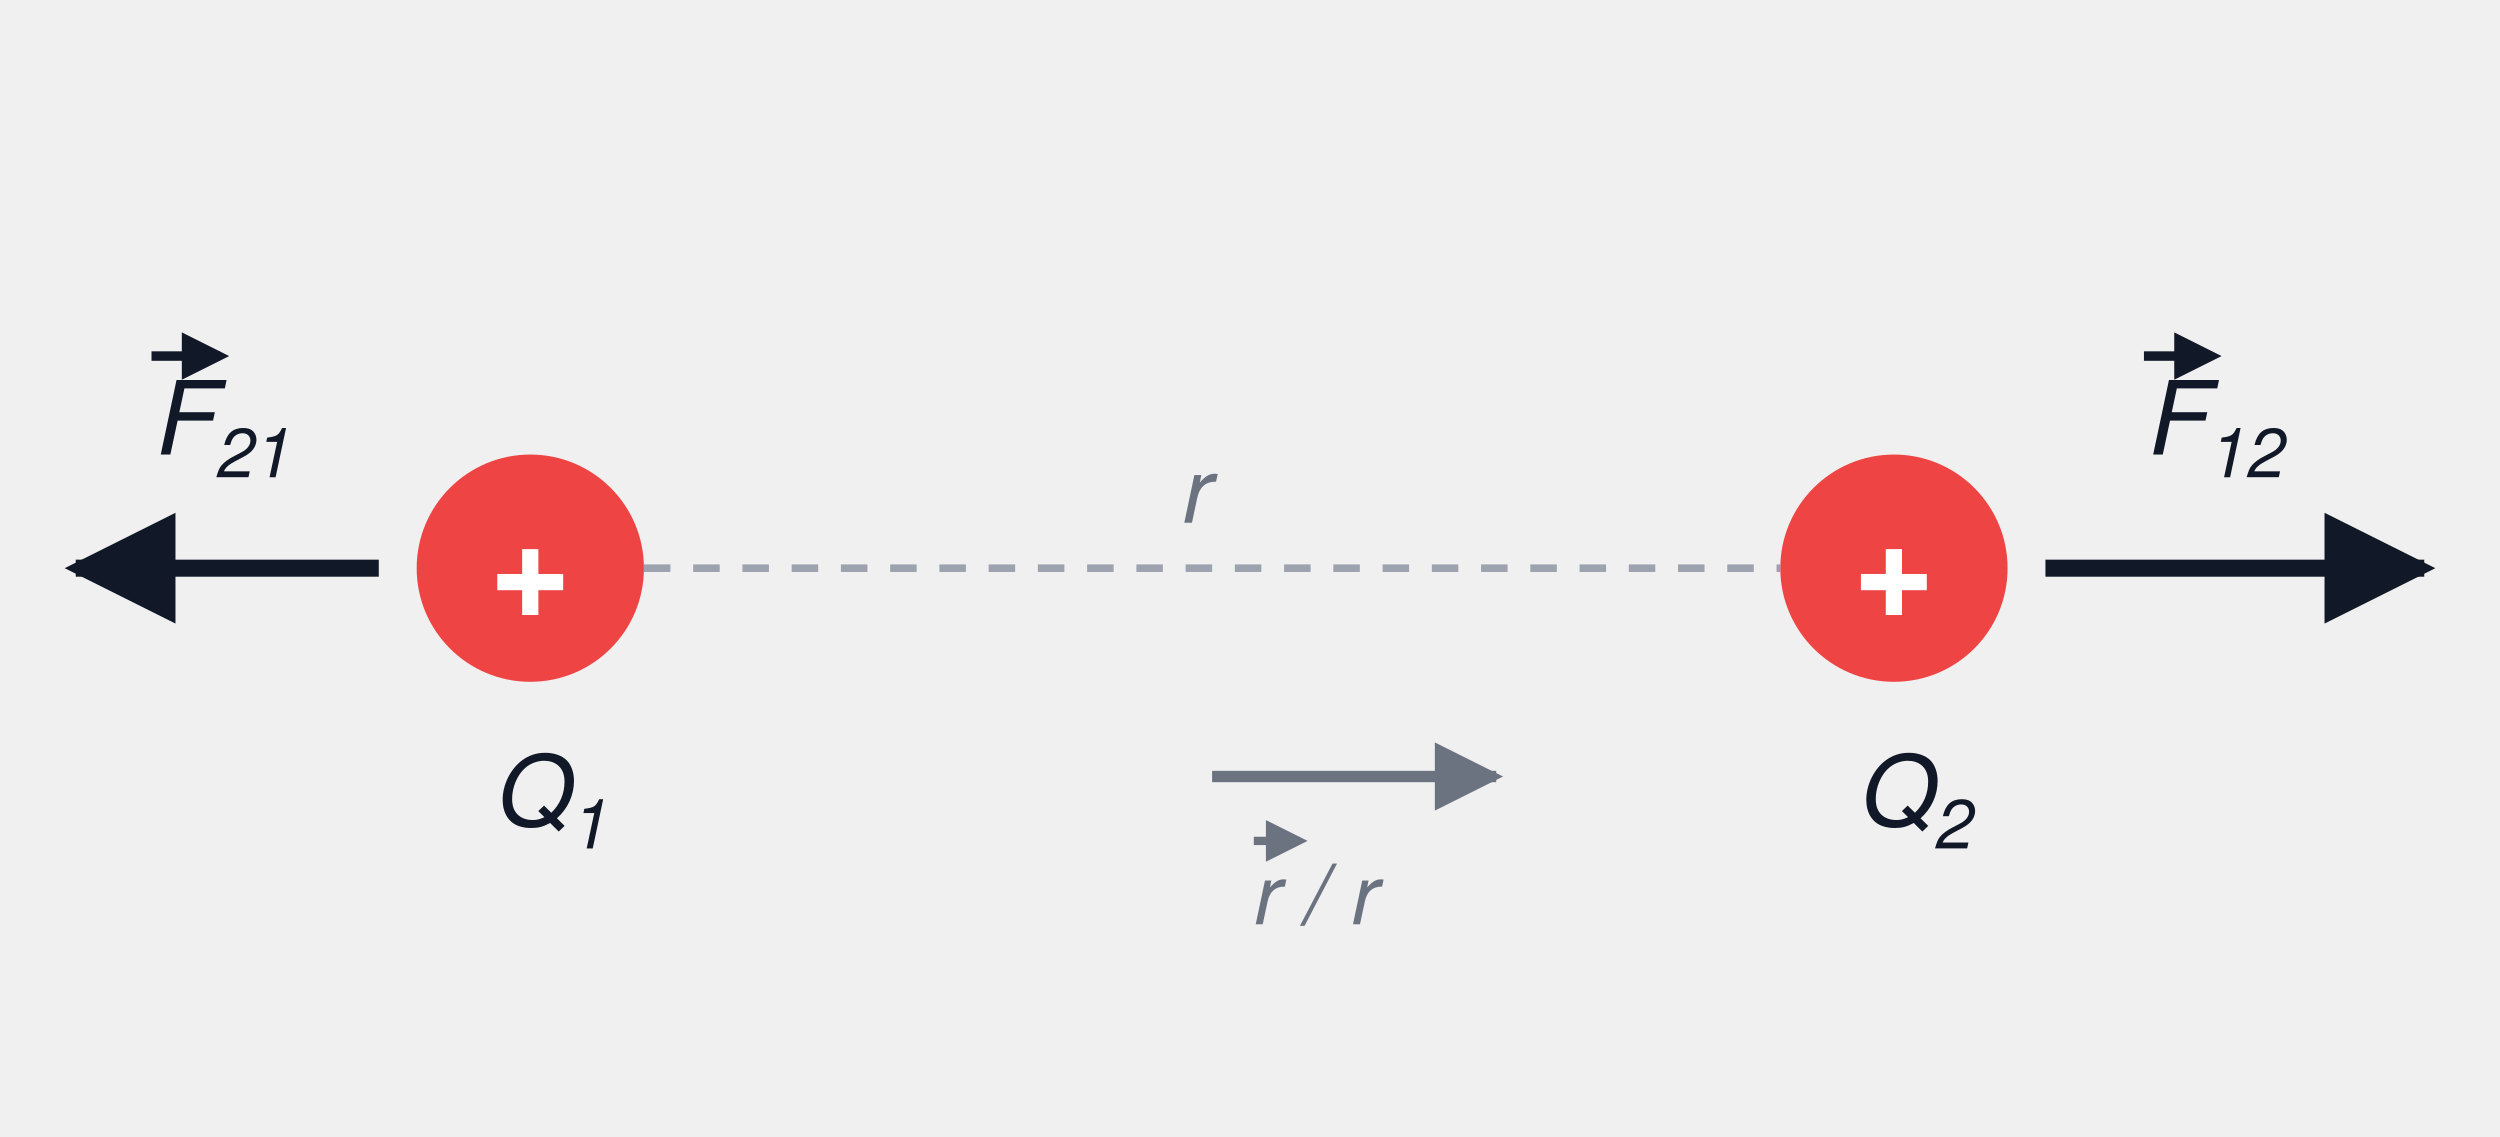
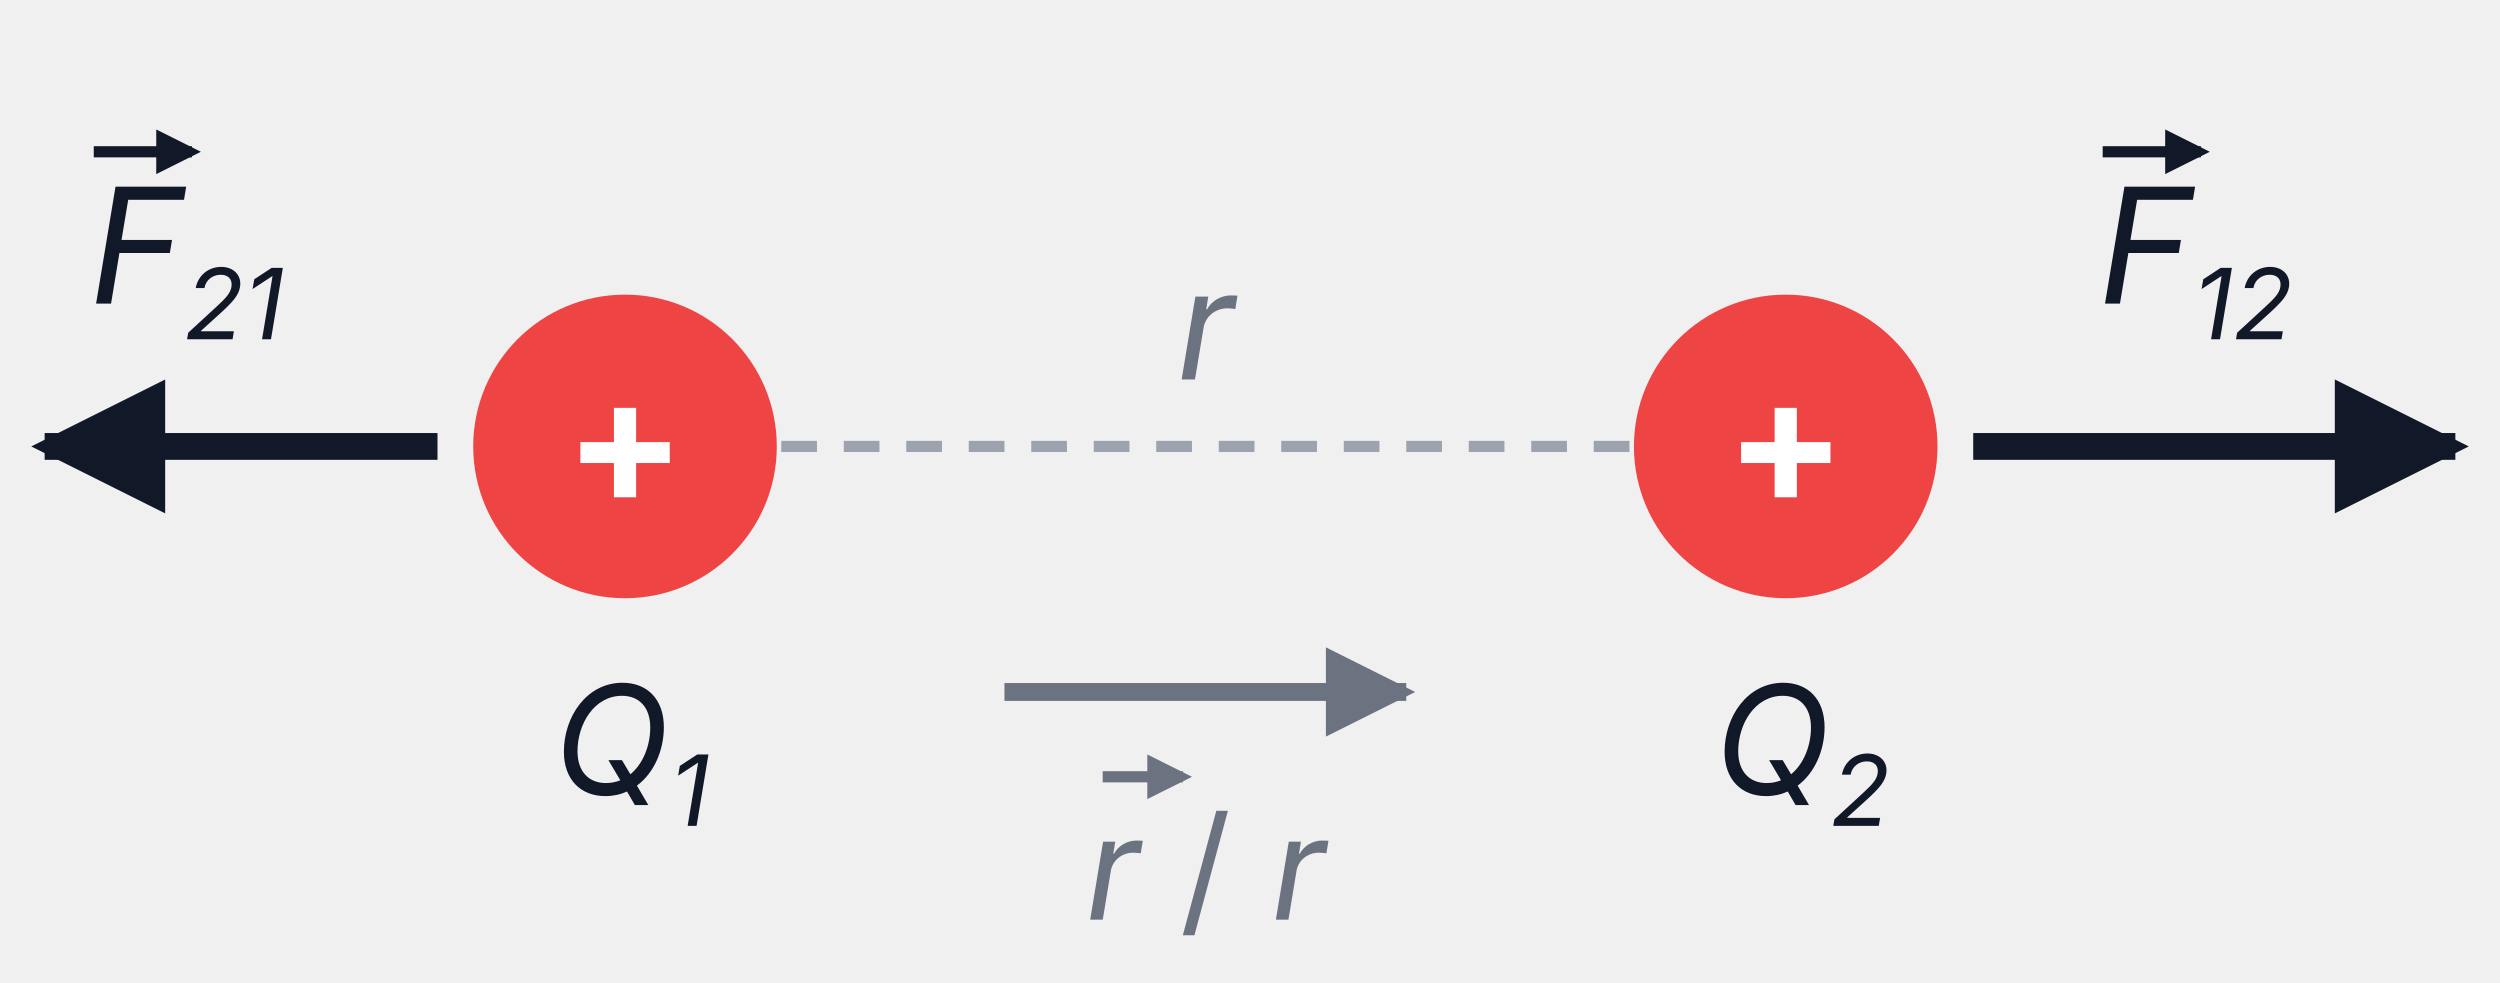
- <svg xmlns="http://www.w3.org/2000/svg" viewBox="0 0 660 300" font-family="Helvetica, Arial, sans-serif">
+ <svg xmlns="http://www.w3.org/2000/svg" viewBox="-20 60 560 220" font-family="Inter, 'DejaVu Sans', Helvetica, Arial, sans-serif">
  <defs>
-     <marker id="arrF2" viewBox="0 0 10 10" refX="9" refY="5" markerWidth="6.5" markerHeight="6.5" orient="auto-start-reverse">
+     <marker id="arrF" viewBox="0 0 10 10" refX="9" refY="5" markerWidth="5" markerHeight="5" orient="auto">
      <path d="M0,0 L10,5 L0,10 z" fill="#111827" />
    </marker>
-     <marker id="arrR" viewBox="0 0 10 10" refX="9" refY="5" markerWidth="6" markerHeight="6" orient="auto-start-reverse">
+     <marker id="arrR" viewBox="0 0 10 10" refX="9" refY="5" markerWidth="5" markerHeight="5" orient="auto">
      <path d="M0,0 L10,5 L0,10 z" fill="#6b7280" />
    </marker>
-     <marker id="vecDark" viewBox="0 0 10 10" refX="8" refY="5" markerWidth="5" markerHeight="5" orient="auto">
+     <marker id="accDark" viewBox="0 0 10 10" refX="8" refY="5" markerWidth="4" markerHeight="4" orient="auto">
      <path d="M0,0 L10,5 L0,10 z" fill="#111827" />
    </marker>
-     <marker id="vecGray" viewBox="0 0 10 10" refX="8" refY="5" markerWidth="5" markerHeight="5" orient="auto">
+     <marker id="accGray" viewBox="0 0 10 10" refX="8" refY="5" markerWidth="4" markerHeight="4" orient="auto">
      <path d="M0,0 L10,5 L0,10 z" fill="#6b7280" />
    </marker>
  </defs>
-   <line x1="170" y1="150" x2="470" y2="150" stroke="#9ca3af" stroke-width="2" stroke-dasharray="7 6" />
-   <text x="315" y="138" fill="#6b7280" font-size="24" font-style="italic" text-anchor="middle">r</text>
-   <line x1="320" y1="205" x2="395" y2="205" stroke="#6b7280" stroke-width="3" marker-end="url(#arrR)" />
-   <text x="330" y="244" fill="#6b7280" font-size="22" font-style="italic">r / r</text>
-   <line x1="331" y1="222" x2="343" y2="222" stroke="#6b7280" stroke-width="2.2" marker-end="url(#vecGray)" />
-   <circle cx="140" cy="150" r="30" fill="#ef4444" />
-   <text x="140" y="162" fill="#fff" font-size="36" text-anchor="middle" font-weight="bold">+</text>
-   <text x="130" y="218" fill="#111827" font-size="26" font-style="italic">Q<tspan font-size="18" dy="6">1</tspan>
+   <line x1="155" y1="160" x2="345" y2="160" stroke="#9ca3af" stroke-width="2.5" stroke-dasharray="8 6" />
+   <text x="250" y="145" fill="#6b7280" font-size="34" font-style="italic" text-anchor="middle">r</text>
+   <line x1="205" y1="215" x2="295" y2="215" stroke="#6b7280" stroke-width="4" marker-end="url(#arrR)" />
+   <text x="250" y="266" fill="#6b7280" font-size="32" text-anchor="middle">
+     <tspan font-style="italic">r</tspan> / <tspan font-style="italic">r</tspan>
  </text>
-   <circle cx="500" cy="150" r="30" fill="#ef4444" />
-   <text x="500" y="162" fill="#fff" font-size="36" text-anchor="middle" font-weight="bold">+</text>
-   <text x="490" y="218" fill="#111827" font-size="26" font-style="italic">Q<tspan font-size="18" dy="6">2</tspan>
+   <line x1="227" y1="234" x2="245" y2="234" stroke="#6b7280" stroke-width="2.5" marker-end="url(#accGray)" />
+   <circle cx="120" cy="160" r="34" fill="#ef4444" />
+   <text x="120" y="173" fill="#fff" font-size="40" text-anchor="middle" font-weight="bold">+</text>
+   <text x="104" y="238" fill="#111827" font-size="34" font-style="italic">Q<tspan font-size="22" dy="7">1</tspan>
  </text>
-   <line x1="540" y1="150" x2="640" y2="150" stroke="#111827" stroke-width="4.5" marker-end="url(#arrF2)" />
-   <text x="566" y="120" fill="#111827" font-size="27" font-style="italic">F<tspan font-size="18" dy="6">12</tspan>
+   <circle cx="380" cy="160" r="34" fill="#ef4444" />
+   <text x="380" y="173" fill="#fff" font-size="40" text-anchor="middle" font-weight="bold">+</text>
+   <text x="364" y="238" fill="#111827" font-size="34" font-style="italic">Q<tspan font-size="22" dy="7">2</tspan>
  </text>
-   <line x1="566" y1="94" x2="584" y2="94" stroke="#111827" stroke-width="2.5" marker-end="url(#vecDark)" />
-   <line x1="100" y1="150" x2="20" y2="150" stroke="#111827" stroke-width="4.5" marker-end="url(#arrF2)" />
-   <text x="40" y="120" fill="#111827" font-size="27" font-style="italic">F<tspan font-size="18" dy="6">21</tspan>
+   <line x1="422" y1="160" x2="530" y2="160" stroke="#111827" stroke-width="6" marker-end="url(#arrF)" />
+   <text x="450" y="128" fill="#111827" font-size="36" font-style="italic">F<tspan font-size="22" dy="8">12</tspan>
  </text>
-   <line x1="40" y1="94" x2="58" y2="94" stroke="#111827" stroke-width="2.5" marker-end="url(#vecDark)" />
+   <line x1="451" y1="94" x2="473" y2="94" stroke="#111827" stroke-width="2.5" marker-end="url(#accDark)" />
+   <line x1="78" y1="160" x2="-10" y2="160" stroke="#111827" stroke-width="6" marker-end="url(#arrF)" />
+   <text x="0" y="128" fill="#111827" font-size="36" font-style="italic">F<tspan font-size="22" dy="8">21</tspan>
+   </text>
+   <line x1="1" y1="94" x2="23" y2="94" stroke="#111827" stroke-width="2.5" marker-end="url(#accDark)" />
</svg>
